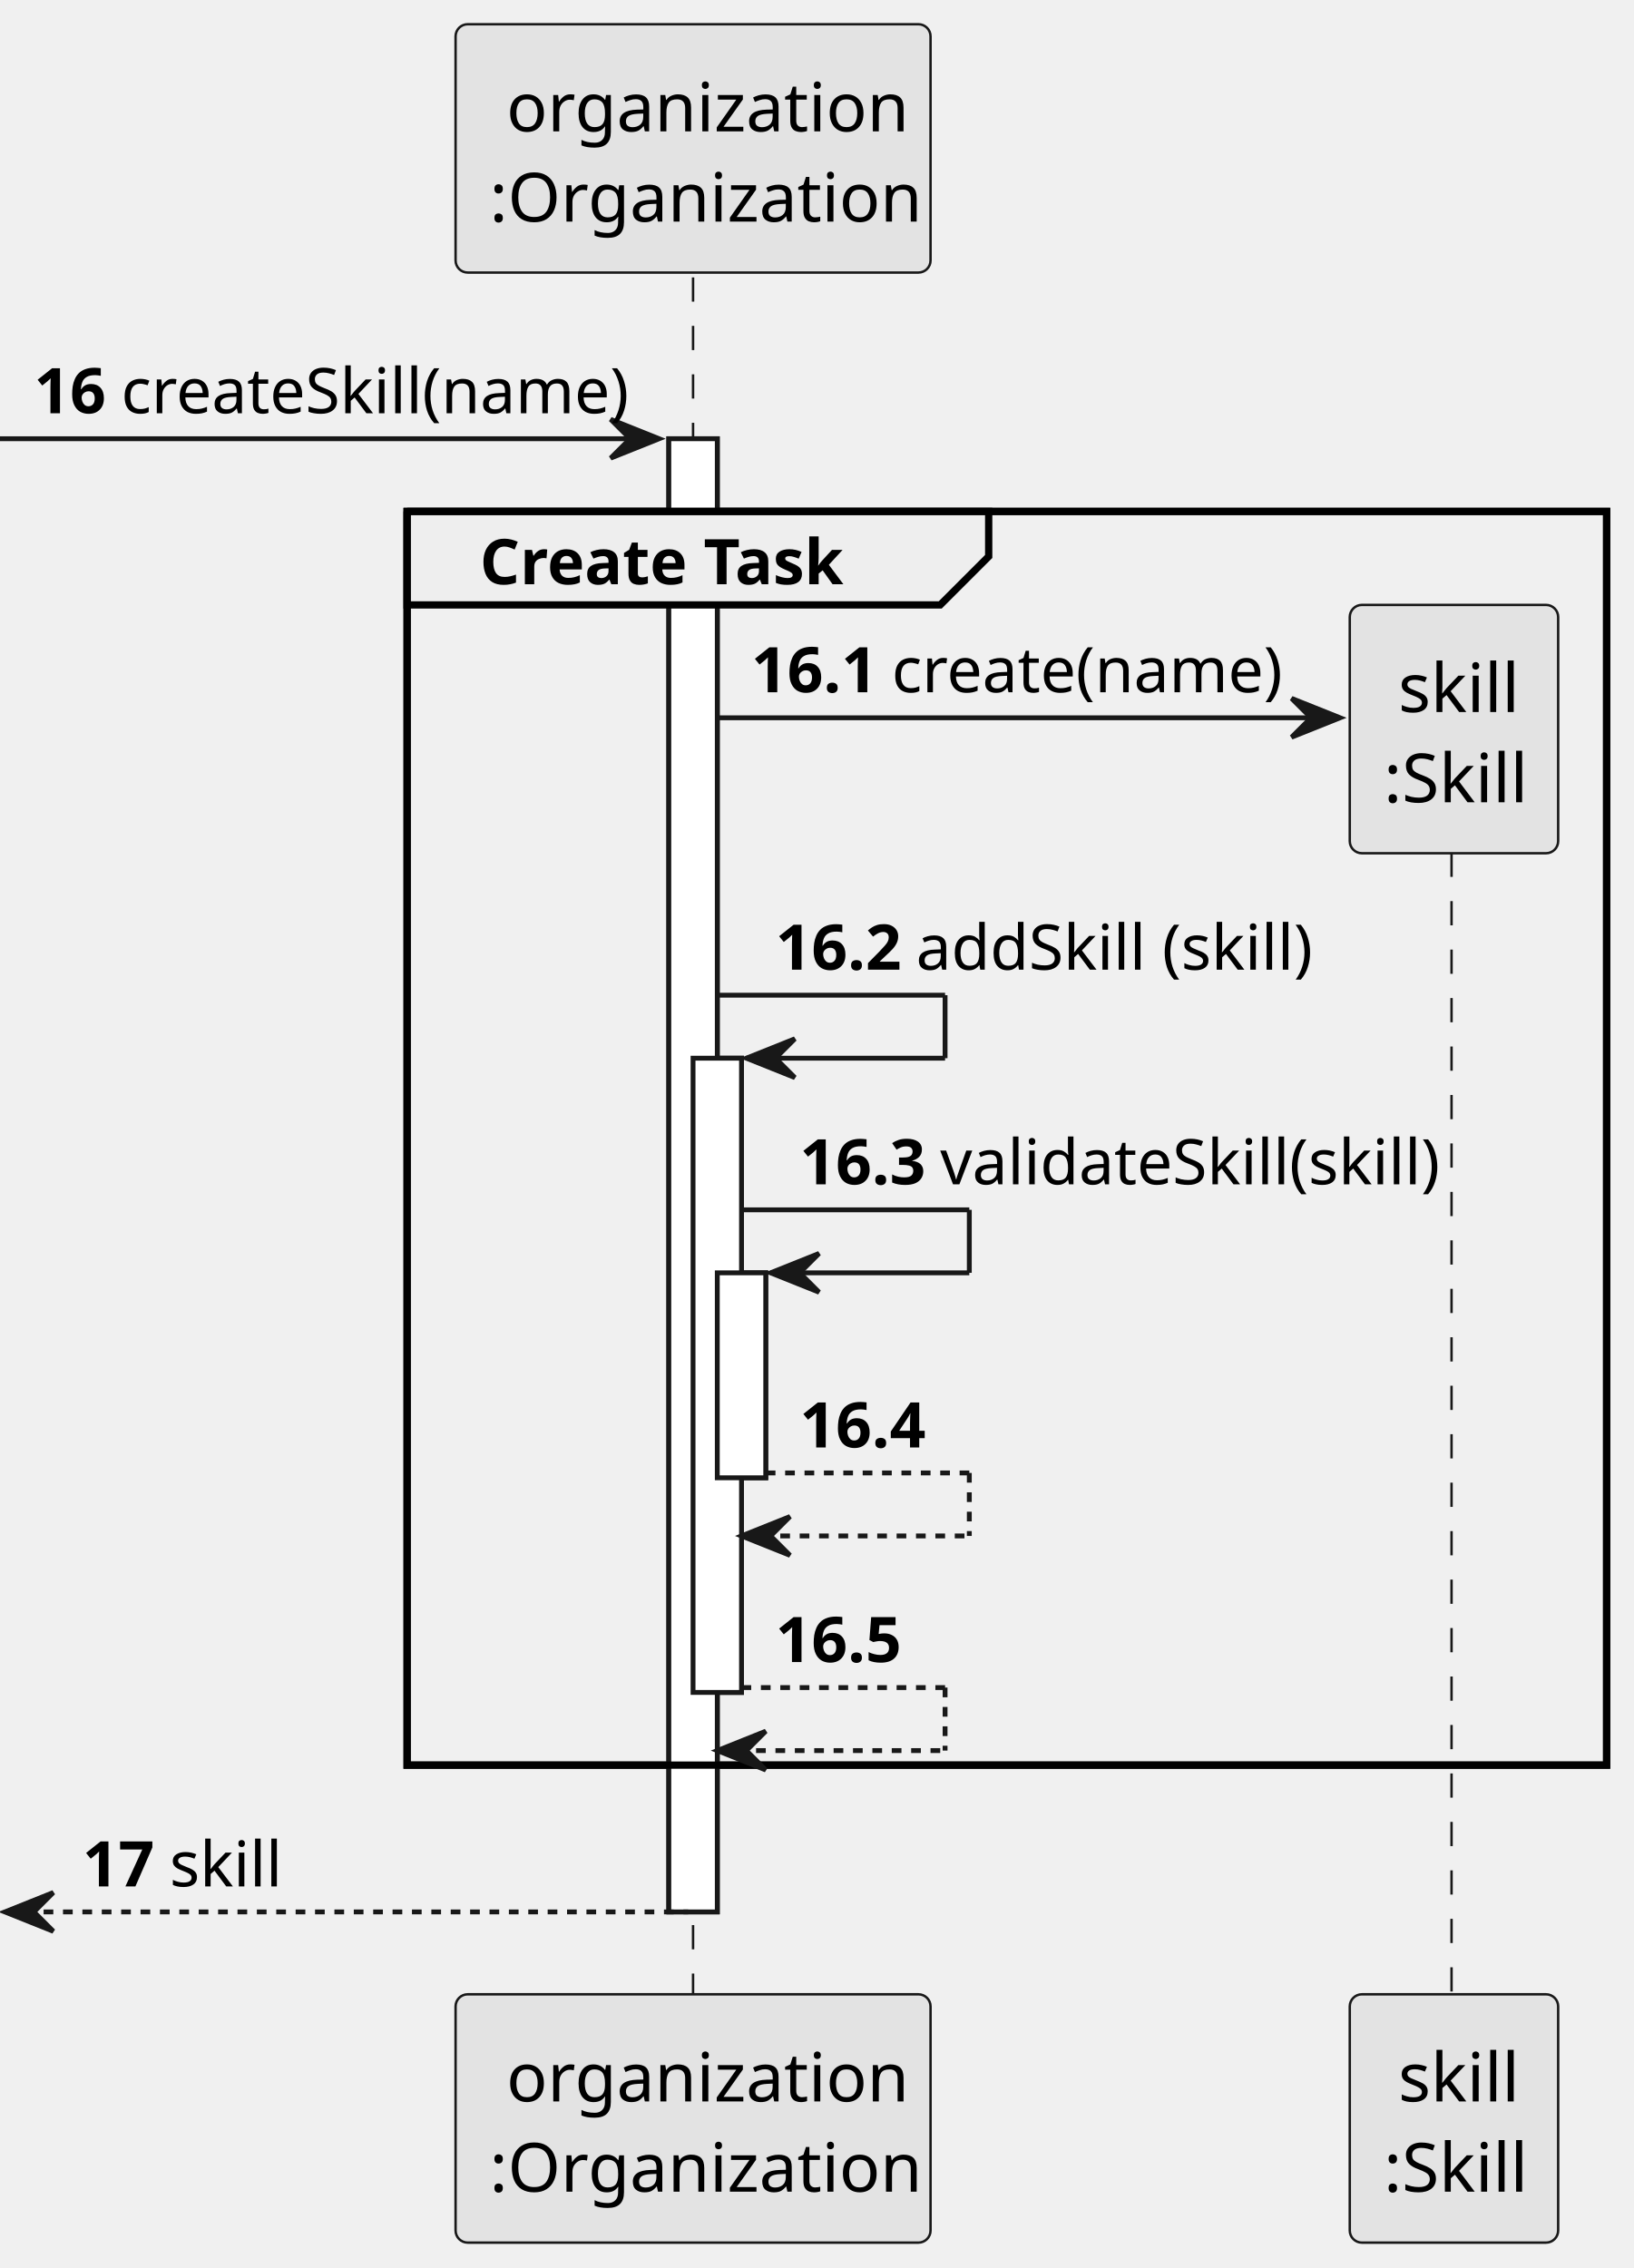
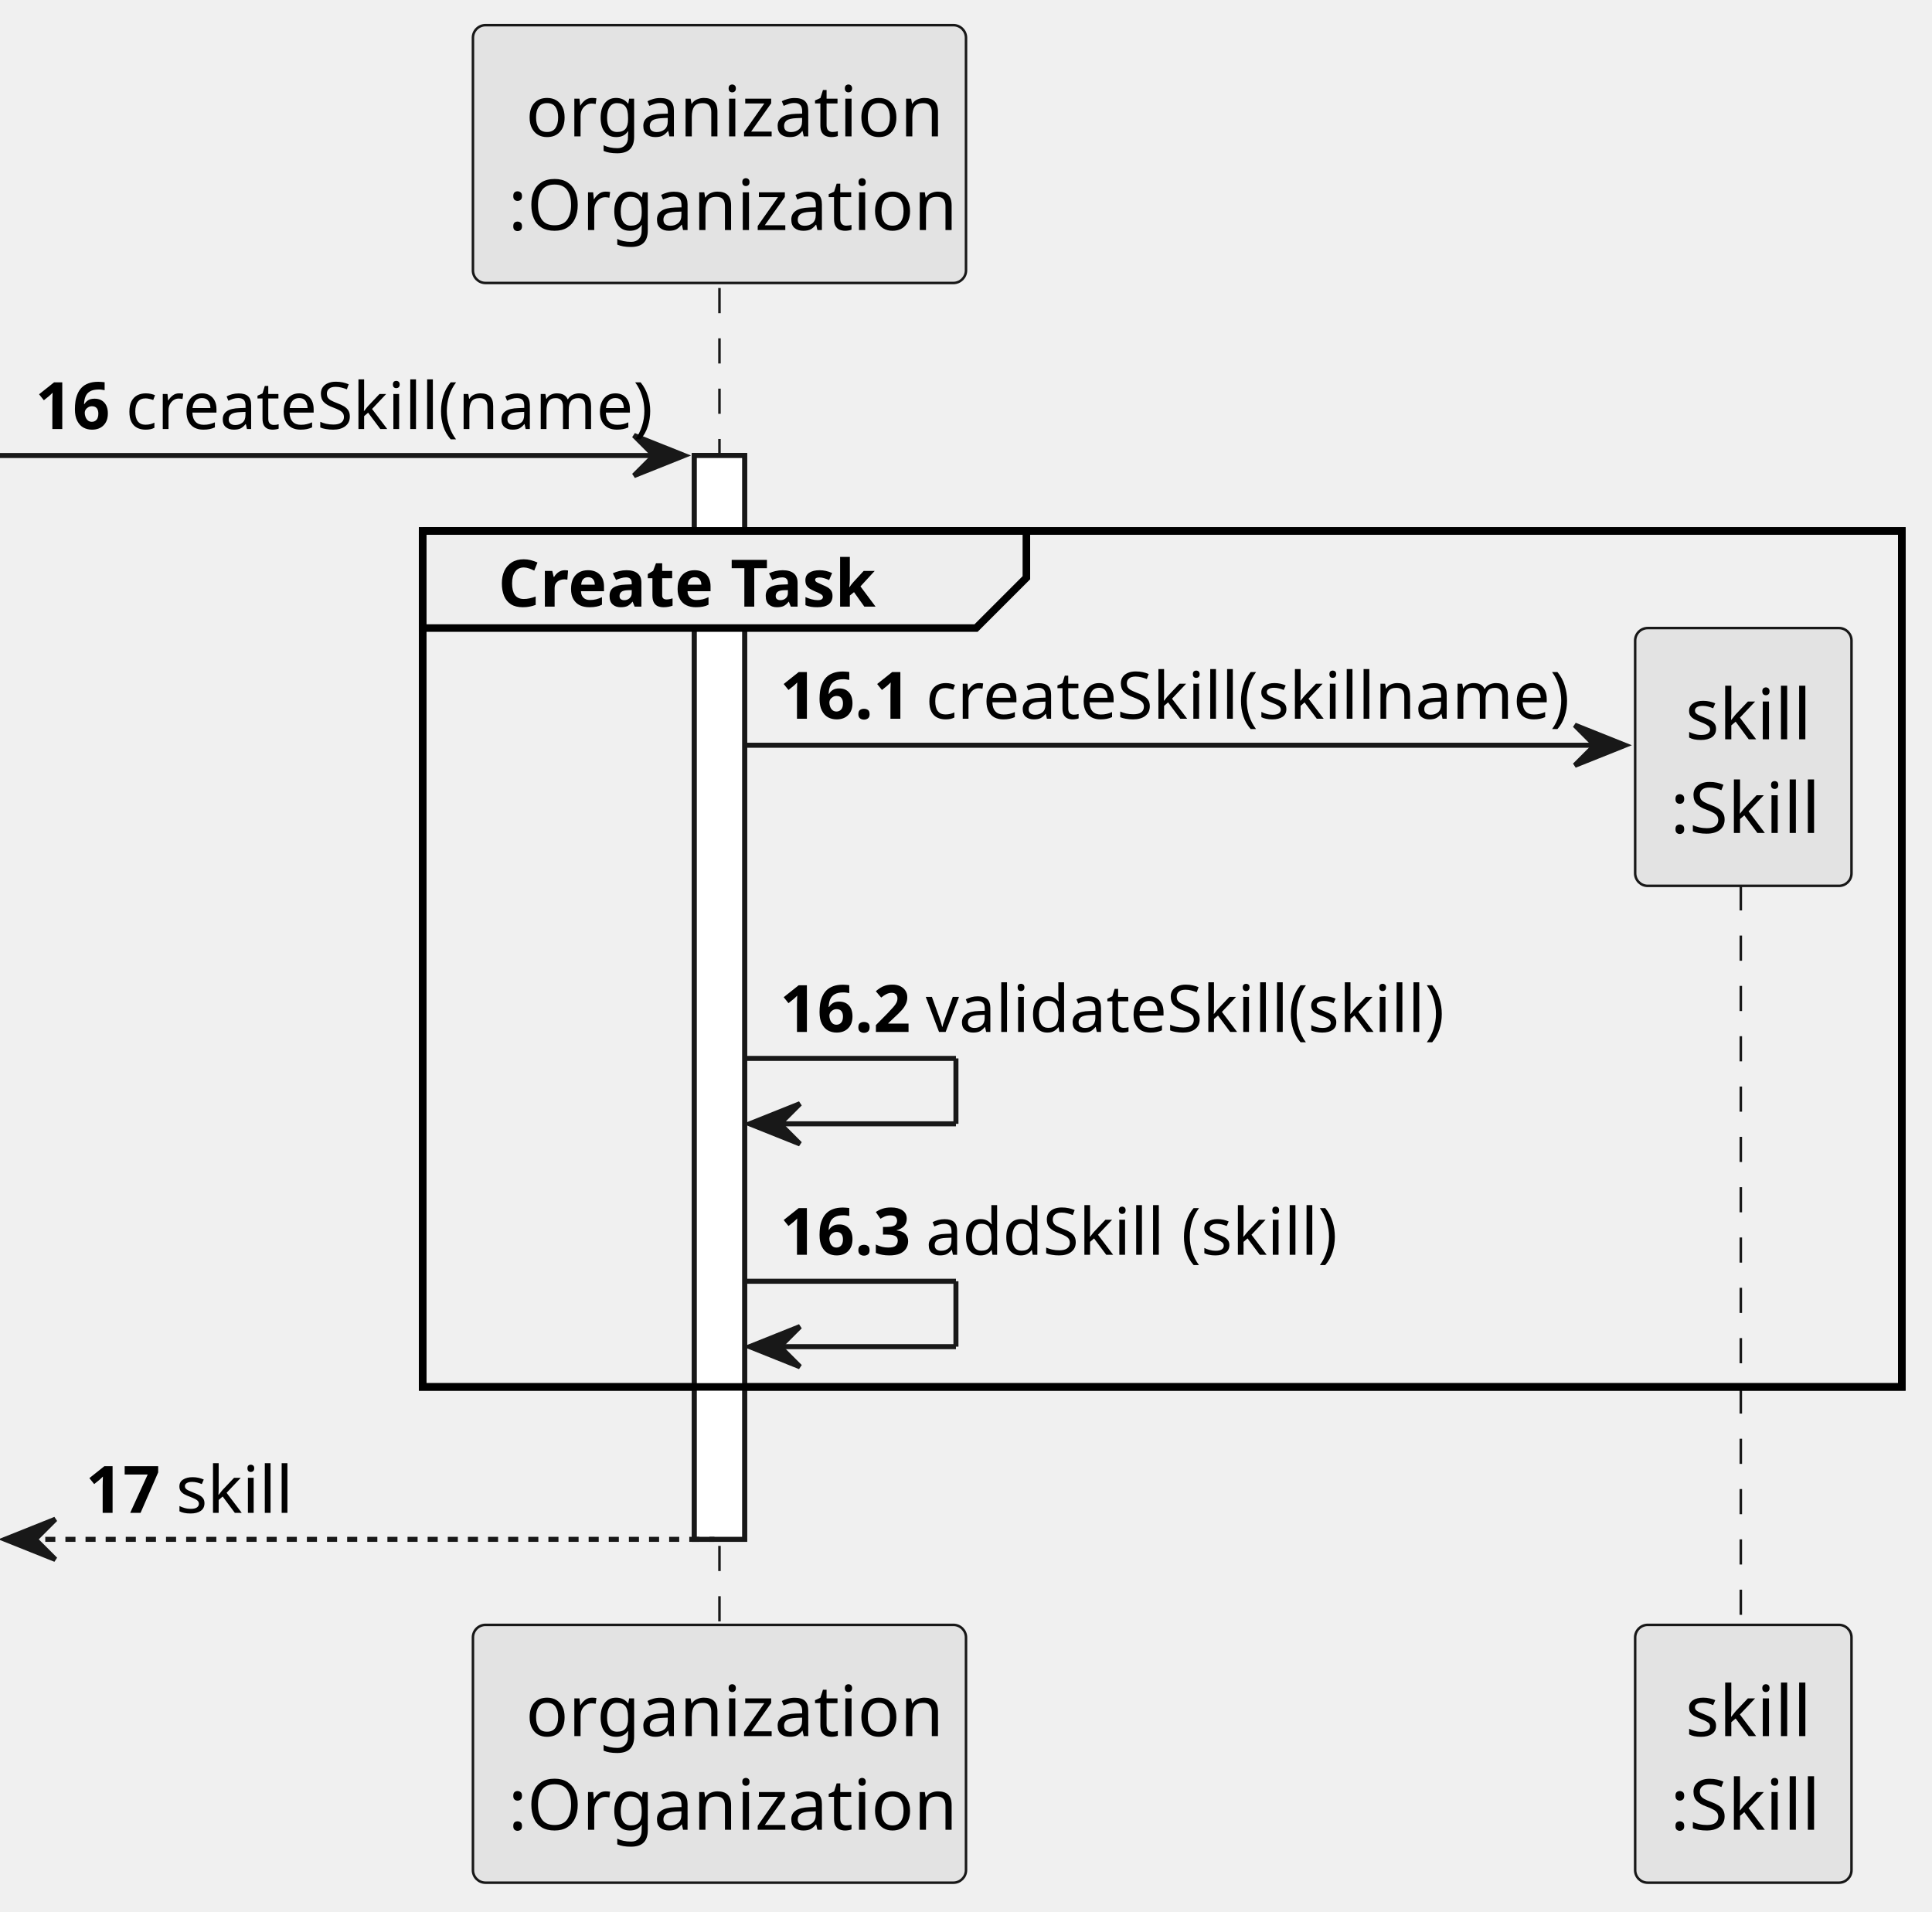
- <svg xmlns="http://www.w3.org/2000/svg" contentStyleType="text/css" height="468px" preserveAspectRatio="none" style="width:337px;height:468px;background:#FFFFFF;" version="1.1" viewBox="0 0 337 468" width="337px" zoomAndPan="magnify">
+ <svg xmlns="http://www.w3.org/2000/svg" contentStyleType="text/css" height="380px" preserveAspectRatio="none" style="width:384px;height:380px;background:#FFFFFF;" version="1.1" viewBox="0 0 384 380" width="384px" zoomAndPan="magnify">
  <defs />
  <g>
-     <rect fill="#FFFFFF" height="303.988" style="stroke:#181818;stroke-width:1.0;" width="10" x="138" y="90.533" />
-     <rect fill="#FFFFFF" height="130.873" style="stroke:#181818;stroke-width:1.0;" width="10" x="143" y="218.357" />
-     <rect fill="#FFFFFF" height="42.291" style="stroke:#181818;stroke-width:1.0;" width="10" x="148" y="262.648" />
-     <rect fill="none" height="258.697" style="stroke:#000000;stroke-width:1.5;" width="247.5" x="84" y="105.533" />
-     <line style="stroke:#181818;stroke-width:0.5;stroke-dasharray:5.0,5.0;" x1="143" x2="143" y1="57.242" y2="412.522" />
-     <line style="stroke:#181818;stroke-width:0.5;stroke-dasharray:5.0,5.0;" x1="299.5" x2="299.5" y1="165.945" y2="412.522" />
+     <rect fill="#FFFFFF" height="215.406" style="stroke:#181818;stroke-width:1.0;" width="10" x="138" y="90.533" />
+     <rect fill="none" height="170.115" style="stroke:#000000;stroke-width:1.5;" width="294" x="84" y="105.533" />
+     <line style="stroke:#181818;stroke-width:0.5;stroke-dasharray:5.0,5.0;" x1="143" x2="143" y1="57.242" y2="323.94" />
+     <line style="stroke:#181818;stroke-width:0.5;stroke-dasharray:5.0,5.0;" x1="346" x2="346" y1="165.945" y2="323.94" />
    <rect fill="#E3E3E3" height="51.242" rx="2.5" ry="2.5" style="stroke:#181818;stroke-width:0.5;" width="98" x="94" y="5" />
    <text fill="#000000" font-family="sans-serif" font-size="14" lengthAdjust="spacing" textLength="77" x="104.5" y="27.107">organization</text>
    <text fill="#000000" font-family="sans-serif" font-size="14" lengthAdjust="spacing" textLength="84" x="101" y="45.728">:Organization</text>
-     <rect fill="#E3E3E3" height="51.242" rx="2.5" ry="2.5" style="stroke:#181818;stroke-width:0.5;" width="98" x="94" y="411.522" />
-     <text fill="#000000" font-family="sans-serif" font-size="14" lengthAdjust="spacing" textLength="77" x="104.5" y="433.629">organization</text>
-     <text fill="#000000" font-family="sans-serif" font-size="14" lengthAdjust="spacing" textLength="84" x="101" y="452.25">:Organization</text>
-     <rect fill="#E3E3E3" height="51.242" rx="2.5" ry="2.5" style="stroke:#181818;stroke-width:0.5;" width="43" x="278.5" y="411.522" />
-     <text fill="#000000" font-family="sans-serif" font-size="14" lengthAdjust="spacing" textLength="23" x="288.5" y="433.629">skill</text>
-     <text fill="#000000" font-family="sans-serif" font-size="14" lengthAdjust="spacing" textLength="29" x="285.5" y="452.25">:Skill</text>
-     <rect fill="#FFFFFF" height="303.988" style="stroke:#181818;stroke-width:1.0;" width="10" x="138" y="90.533" />
-     <rect fill="#FFFFFF" height="130.873" style="stroke:#181818;stroke-width:1.0;" width="10" x="143" y="218.357" />
-     <rect fill="#FFFFFF" height="42.291" style="stroke:#181818;stroke-width:1.0;" width="10" x="148" y="262.648" />
+     <rect fill="#E3E3E3" height="51.242" rx="2.5" ry="2.5" style="stroke:#181818;stroke-width:0.5;" width="98" x="94" y="322.94" />
+     <text fill="#000000" font-family="sans-serif" font-size="14" lengthAdjust="spacing" textLength="77" x="104.5" y="345.047">organization</text>
+     <text fill="#000000" font-family="sans-serif" font-size="14" lengthAdjust="spacing" textLength="84" x="101" y="363.668">:Organization</text>
+     <rect fill="#E3E3E3" height="51.242" rx="2.5" ry="2.5" style="stroke:#181818;stroke-width:0.5;" width="43" x="325" y="322.94" />
+     <text fill="#000000" font-family="sans-serif" font-size="14" lengthAdjust="spacing" textLength="23" x="335" y="345.047">skill</text>
+     <text fill="#000000" font-family="sans-serif" font-size="14" lengthAdjust="spacing" textLength="29" x="332" y="363.668">:Skill</text>
+     <rect fill="#FFFFFF" height="215.406" style="stroke:#181818;stroke-width:1.0;" width="10" x="138" y="90.533" />
    <polygon fill="#181818" points="126,86.533,136,90.533,126,94.533,130,90.533" style="stroke:#181818;stroke-width:1.0;" />
    <line style="stroke:#181818;stroke-width:1.0;" x1="0" x2="132" y1="90.533" y2="90.533" />
    <text fill="#000000" font-family="sans-serif" font-size="13" font-weight="bold" lengthAdjust="spacing" textLength="14" x="7" y="85.27">16</text>
    <text fill="#000000" font-family="sans-serif" font-size="13" lengthAdjust="spacing" textLength="101" x="25" y="85.27">createSkill(name)</text>
    <path d="M84,105.533 L204,105.533 L204,114.824 L194,124.824 L84,124.824 L84,105.533 " fill="#EEEEEE" style="stroke:#000000;stroke-width:1.5;" />
-     <rect fill="none" height="258.697" style="stroke:#000000;stroke-width:1.5;" width="247.5" x="84" y="105.533" />
+     <rect fill="none" height="170.115" style="stroke:#000000;stroke-width:1.5;" width="294" x="84" y="105.533" />
    <text fill="#000000" font-family="sans-serif" font-size="13" font-weight="bold" lengthAdjust="spacing" textLength="75" x="99" y="120.561">Create Task</text>
-     <polygon fill="#181818" points="266.5,144.115,276.5,148.115,266.5,152.115,270.5,148.115" style="stroke:#181818;stroke-width:1.0;" />
-     <line style="stroke:#181818;stroke-width:1.0;" x1="148" x2="272.5" y1="148.115" y2="148.115" />
+     <polygon fill="#181818" points="313,144.115,323,148.115,313,152.115,317,148.115" style="stroke:#181818;stroke-width:1.0;" />
+     <line style="stroke:#181818;stroke-width:1.0;" x1="148" x2="319" y1="148.115" y2="148.115" />
    <text fill="#000000" font-family="sans-serif" font-size="13" font-weight="bold" lengthAdjust="spacing" textLength="25" x="155" y="142.852">16.1</text>
-     <text fill="#000000" font-family="sans-serif" font-size="13" lengthAdjust="spacing" textLength="76" x="184" y="142.852">create(name)</text>
-     <rect fill="#E3E3E3" height="51.242" rx="2.5" ry="2.5" style="stroke:#181818;stroke-width:0.5;" width="43" x="278.5" y="124.824" />
-     <text fill="#000000" font-family="sans-serif" font-size="14" lengthAdjust="spacing" textLength="23" x="288.5" y="146.932">skill</text>
-     <text fill="#000000" font-family="sans-serif" font-size="14" lengthAdjust="spacing" textLength="29" x="285.5" y="165.553">:Skill</text>
-     <line style="stroke:#181818;stroke-width:1.0;" x1="148" x2="195" y1="205.357" y2="205.357" />
-     <line style="stroke:#181818;stroke-width:1.0;" x1="195" x2="195" y1="205.357" y2="218.357" />
-     <line style="stroke:#181818;stroke-width:1.0;" x1="154" x2="195" y1="218.357" y2="218.357" />
-     <polygon fill="#181818" points="164,214.357,154,218.357,164,222.357,160,218.357" style="stroke:#181818;stroke-width:1.0;" />
-     <text fill="#000000" font-family="sans-serif" font-size="13" font-weight="bold" lengthAdjust="spacing" textLength="25" x="160" y="200.095">16.2</text>
-     <text fill="#000000" font-family="sans-serif" font-size="13" lengthAdjust="spacing" textLength="81" x="189" y="200.095">addSkill (skill)</text>
-     <line style="stroke:#181818;stroke-width:1.0;" x1="153" x2="200" y1="249.648" y2="249.648" />
-     <line style="stroke:#181818;stroke-width:1.0;" x1="200" x2="200" y1="249.648" y2="262.648" />
-     <line style="stroke:#181818;stroke-width:1.0;" x1="159" x2="200" y1="262.648" y2="262.648" />
-     <polygon fill="#181818" points="169,258.648,159,262.648,169,266.648,165,262.648" style="stroke:#181818;stroke-width:1.0;" />
-     <text fill="#000000" font-family="sans-serif" font-size="13" font-weight="bold" lengthAdjust="spacing" textLength="25" x="165" y="244.386">16.3</text>
-     <text fill="#000000" font-family="sans-serif" font-size="13" lengthAdjust="spacing" textLength="99" x="194" y="244.386">validateSkill(skill)</text>
-     <line style="stroke:#181818;stroke-width:1.0;stroke-dasharray:2.0,2.0;" x1="158" x2="200" y1="303.94" y2="303.94" />
-     <line style="stroke:#181818;stroke-width:1.0;stroke-dasharray:2.0,2.0;" x1="200" x2="200" y1="303.94" y2="316.94" />
-     <line style="stroke:#181818;stroke-width:1.0;stroke-dasharray:2.0,2.0;" x1="153" x2="200" y1="316.94" y2="316.94" />
-     <polygon fill="#181818" points="163,312.94,153,316.94,163,320.94,159,316.94" style="stroke:#181818;stroke-width:1.0;" />
-     <text fill="#000000" font-family="sans-serif" font-size="13" font-weight="bold" lengthAdjust="spacing" textLength="25" x="165" y="298.677">16.4</text>
-     <text fill="#000000" font-family="sans-serif" font-size="13" lengthAdjust="spacing" textLength="4" x="194" y="298.677"> </text>
-     <line style="stroke:#181818;stroke-width:1.0;stroke-dasharray:2.0,2.0;" x1="153" x2="195" y1="348.231" y2="348.231" />
-     <line style="stroke:#181818;stroke-width:1.0;stroke-dasharray:2.0,2.0;" x1="195" x2="195" y1="348.231" y2="361.231" />
-     <line style="stroke:#181818;stroke-width:1.0;stroke-dasharray:2.0,2.0;" x1="148" x2="195" y1="361.231" y2="361.231" />
-     <polygon fill="#181818" points="158,357.231,148,361.231,158,365.231,154,361.231" style="stroke:#181818;stroke-width:1.0;" />
-     <text fill="#000000" font-family="sans-serif" font-size="13" font-weight="bold" lengthAdjust="spacing" textLength="25" x="160" y="342.968">16.5</text>
-     <text fill="#000000" font-family="sans-serif" font-size="13" lengthAdjust="spacing" textLength="4" x="189" y="342.968"> </text>
-     <polygon fill="#181818" points="11,390.522,1,394.522,11,398.522,7,394.522" style="stroke:#181818;stroke-width:1.0;" />
-     <line style="stroke:#181818;stroke-width:1.0;stroke-dasharray:2.0,2.0;" x1="5" x2="142" y1="394.522" y2="394.522" />
-     <text fill="#000000" font-family="sans-serif" font-size="13" font-weight="bold" lengthAdjust="spacing" textLength="14" x="17" y="389.259">17</text>
-     <text fill="#000000" font-family="sans-serif" font-size="13" lengthAdjust="spacing" textLength="23" x="35" y="389.259">skill</text>
+     <text fill="#000000" font-family="sans-serif" font-size="13" lengthAdjust="spacing" textLength="124" x="184" y="142.852">createSkill(skillname)</text>
+     <rect fill="#E3E3E3" height="51.242" rx="2.5" ry="2.5" style="stroke:#181818;stroke-width:0.5;" width="43" x="325" y="124.824" />
+     <text fill="#000000" font-family="sans-serif" font-size="14" lengthAdjust="spacing" textLength="23" x="335" y="146.932">skill</text>
+     <text fill="#000000" font-family="sans-serif" font-size="14" lengthAdjust="spacing" textLength="29" x="332" y="165.553">:Skill</text>
+     <line style="stroke:#181818;stroke-width:1.0;" x1="148" x2="190" y1="210.357" y2="210.357" />
+     <line style="stroke:#181818;stroke-width:1.0;" x1="190" x2="190" y1="210.357" y2="223.357" />
+     <line style="stroke:#181818;stroke-width:1.0;" x1="149" x2="190" y1="223.357" y2="223.357" />
+     <polygon fill="#181818" points="159,219.357,149,223.357,159,227.357,155,223.357" style="stroke:#181818;stroke-width:1.0;" />
+     <text fill="#000000" font-family="sans-serif" font-size="13" font-weight="bold" lengthAdjust="spacing" textLength="25" x="155" y="205.095">16.2</text>
+     <text fill="#000000" font-family="sans-serif" font-size="13" lengthAdjust="spacing" textLength="99" x="184" y="205.095">validateSkill(skill)</text>
+     <line style="stroke:#181818;stroke-width:1.0;" x1="148" x2="190" y1="254.648" y2="254.648" />
+     <line style="stroke:#181818;stroke-width:1.0;" x1="190" x2="190" y1="254.648" y2="267.648" />
+     <line style="stroke:#181818;stroke-width:1.0;" x1="149" x2="190" y1="267.648" y2="267.648" />
+     <polygon fill="#181818" points="159,263.648,149,267.648,159,271.648,155,267.648" style="stroke:#181818;stroke-width:1.0;" />
+     <text fill="#000000" font-family="sans-serif" font-size="13" font-weight="bold" lengthAdjust="spacing" textLength="25" x="155" y="249.386">16.3</text>
+     <text fill="#000000" font-family="sans-serif" font-size="13" lengthAdjust="spacing" textLength="81" x="184" y="249.386">addSkill (skill)</text>
+     <polygon fill="#181818" points="11,301.94,1,305.94,11,309.94,7,305.94" style="stroke:#181818;stroke-width:1.0;" />
+     <line style="stroke:#181818;stroke-width:1.0;stroke-dasharray:2.0,2.0;" x1="5" x2="142" y1="305.94" y2="305.94" />
+     <text fill="#000000" font-family="sans-serif" font-size="13" font-weight="bold" lengthAdjust="spacing" textLength="14" x="17" y="300.677">17</text>
+     <text fill="#000000" font-family="sans-serif" font-size="13" lengthAdjust="spacing" textLength="23" x="35" y="300.677">skill</text>
  </g>
</svg>
